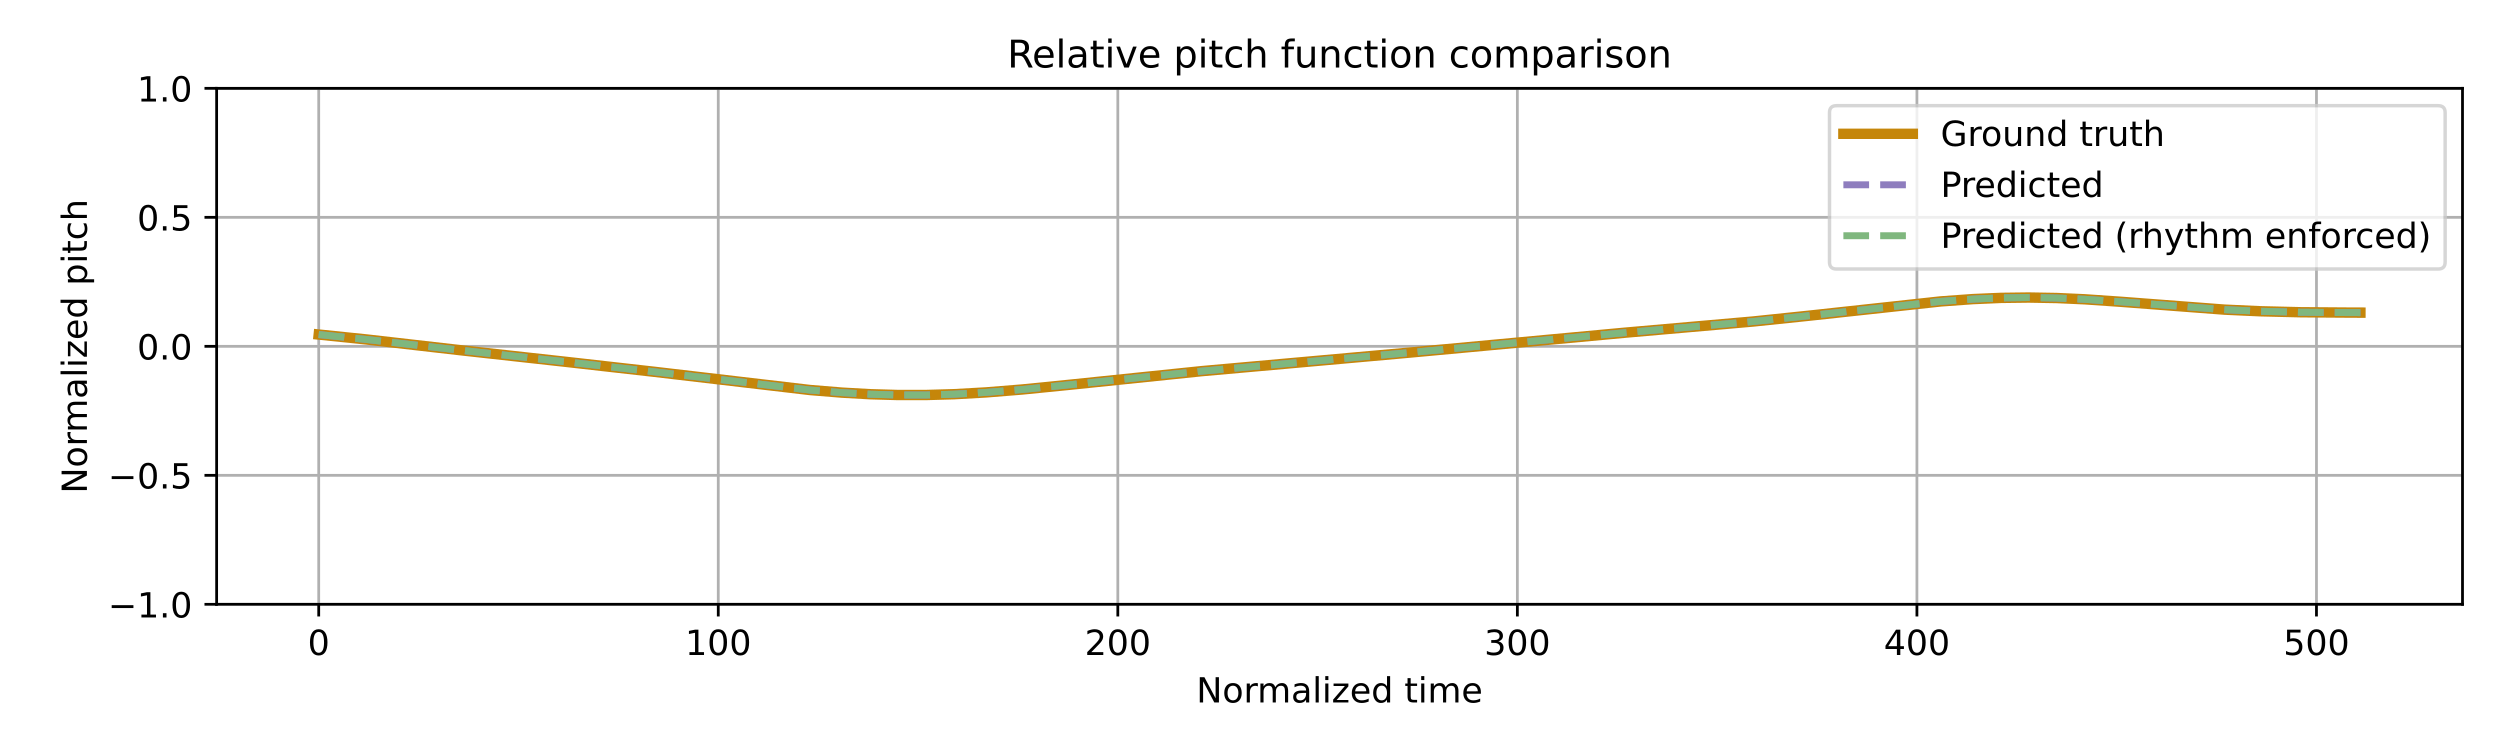
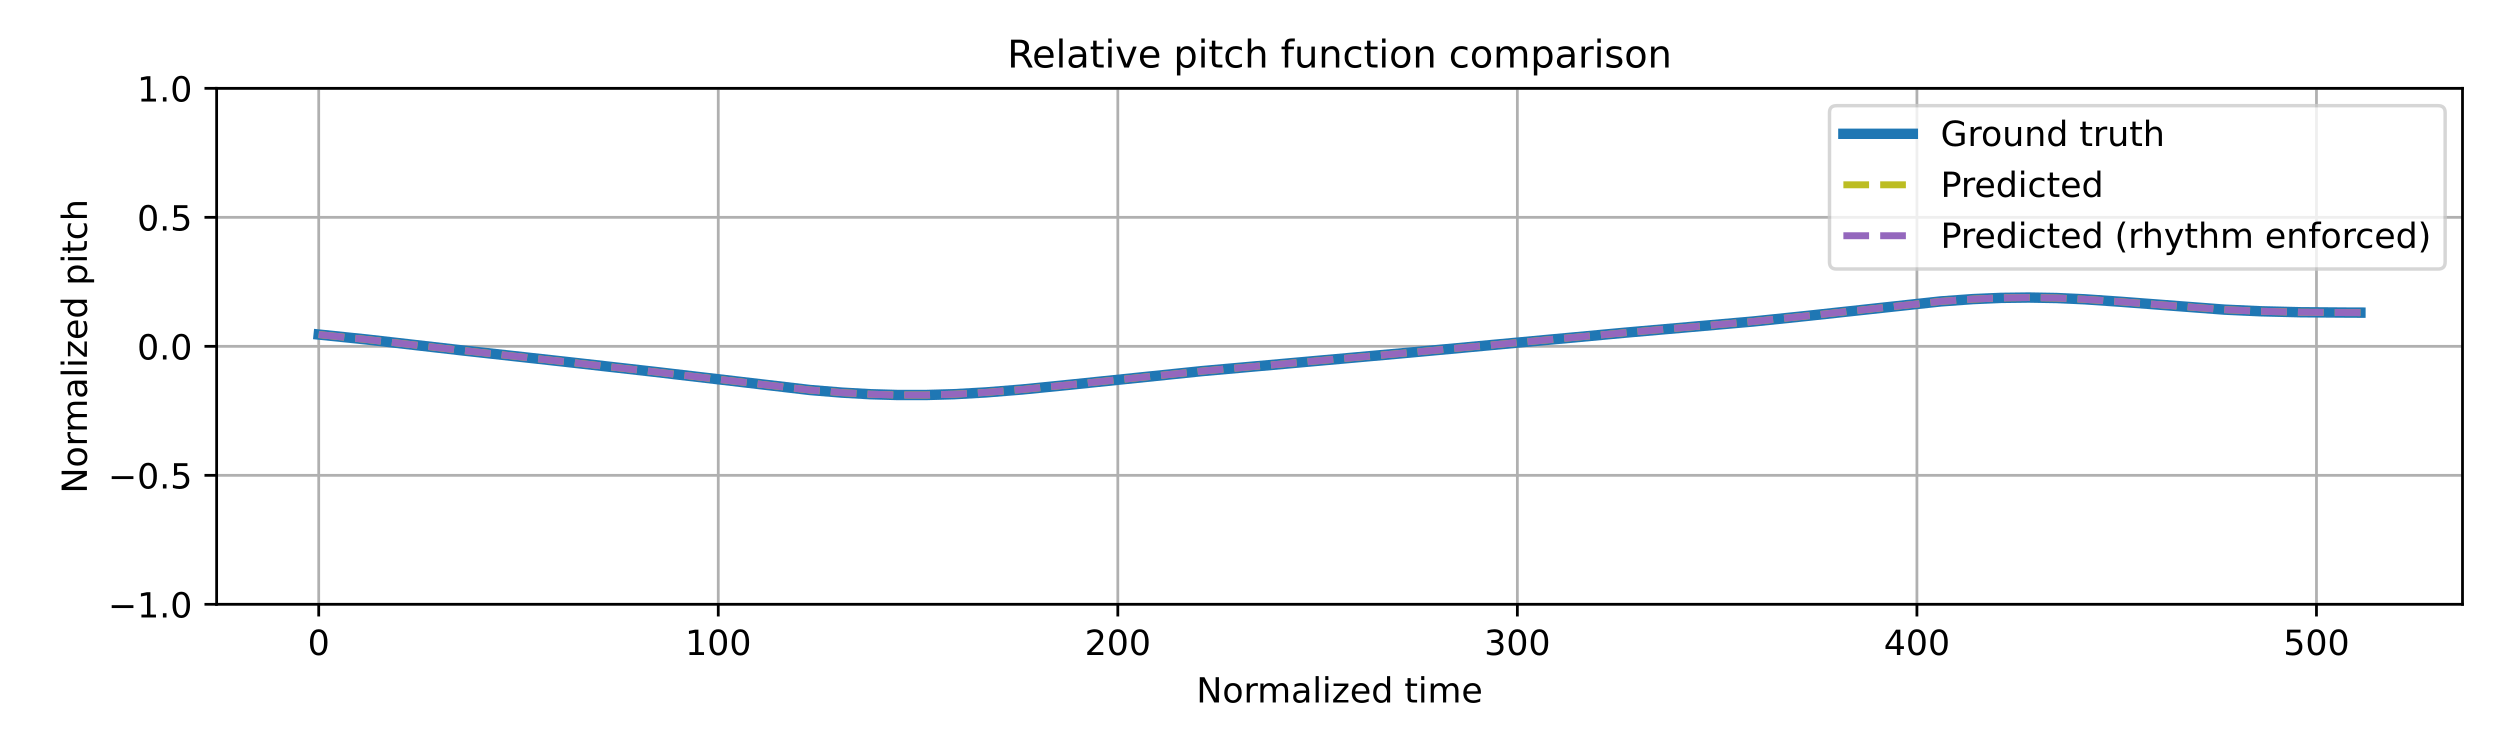
<svg xmlns="http://www.w3.org/2000/svg" xmlns:xlink="http://www.w3.org/1999/xlink" width="720pt" height="216pt" viewBox="0 0 720 216" version="1.1">
  <defs>
    <style type="text/css">*{stroke-linejoin: round; stroke-linecap: butt}</style>
  </defs>
  <g id="figure_1">
    <g id="patch_1">
      <path d="M 0 216  L 720 216  L 720 0  L 0 0  z " style="fill: #ffffff" />
    </g>
    <g id="axes_1">
      <g id="patch_2">
        <path d="M 62.39 174.04  L 709.2 174.04  L 709.2 25.44  L 62.39 25.44  z " style="fill: #ffffff" />
      </g>
      <g id="matplotlib.axis_1">
        <g id="xtick_1">
          <g id="line2d_1">
-             <path d="M 91.79 174.04  L 91.79 25.44  " clip-path="url(#p7ae2637801)" style="fill: none; stroke: #b0b0b0; stroke-width: 0.8; stroke-linecap: square" />
+             <path d="M 91.79 174.04  L 91.79 25.44  " clip-path="url(#pc081df43cf)" style="fill: none; stroke: #b0b0b0; stroke-width: 0.8; stroke-linecap: square" />
          </g>
          <g id="line2d_2">
            <defs>
-               <path id="m4a70dad2a4" d="M 0 0  L 0 3.5  " style="stroke: #000000; stroke-width: 0.8" />
-             </defs>
-             <g>
-               <use xlink:href="#m4a70dad2a4" x="91.79" y="174.04" style="stroke: #000000; stroke-width: 0.8" />
+               <path id="ma754aa27ac" d="M 0 0  L 0 3.5  " style="stroke: #000000; stroke-width: 0.8" />
+             </defs>
+             <g>
+               <use xlink:href="#ma754aa27ac" x="91.79" y="174.04" style="stroke: #000000; stroke-width: 0.8" />
            </g>
          </g>
          <g id="text_1">
            <g transform="translate(88.60921 188.6384) scale(0.1 -0.1)">
              <defs>
                <path id="DejaVuSans-30" d="M 2034 4250  Q 1547 4250 1301 3770  Q 1056 3291 1056 2328  Q 1056 1369 1301 889  Q 1547 409 2034 409  Q 2525 409 2770 889  Q 3016 1369 3016 2328  Q 3016 3291 2770 3770  Q 2525 4250 2034 4250  z M 2034 4750  Q 2819 4750 3233 4129  Q 3647 3509 3647 2328  Q 3647 1150 3233 529  Q 2819 -91 2034 -91  Q 1250 -91 836 529  Q 422 1150 422 2328  Q 422 3509 836 4129  Q 1250 4750 2034 4750  z " transform="scale(0.015625)" />
              </defs>
              <use xlink:href="#DejaVuSans-30" />
            </g>
          </g>
        </g>
        <g id="xtick_2">
          <g id="line2d_3">
-             <path d="M 206.861 174.04  L 206.861 25.44  " clip-path="url(#p7ae2637801)" style="fill: none; stroke: #b0b0b0; stroke-width: 0.8; stroke-linecap: square" />
+             <path d="M 206.861 174.04  L 206.861 25.44  " clip-path="url(#pc081df43cf)" style="fill: none; stroke: #b0b0b0; stroke-width: 0.8; stroke-linecap: square" />
          </g>
          <g id="line2d_4">
            <g>
-               <use xlink:href="#m4a70dad2a4" x="206.861" y="174.04" style="stroke: #000000; stroke-width: 0.8" />
+               <use xlink:href="#ma754aa27ac" x="206.861" y="174.04" style="stroke: #000000; stroke-width: 0.8" />
            </g>
          </g>
          <g id="text_2">
            <g transform="translate(197.317 188.6384) scale(0.1 -0.1)">
              <defs>
                <path id="DejaVuSans-31" d="M 794 531  L 1825 531  L 1825 4091  L 703 3866  L 703 4441  L 1819 4666  L 2450 4666  L 2450 531  L 3481 531  L 3481 0  L 794 0  L 794 531  z " transform="scale(0.015625)" />
              </defs>
              <use xlink:href="#DejaVuSans-31" />
              <use xlink:href="#DejaVuSans-30" transform="translate(63.62305 0)" />
              <use xlink:href="#DejaVuSans-30" transform="translate(127.2461 0)" />
            </g>
          </g>
        </g>
        <g id="xtick_3">
          <g id="line2d_5">
-             <path d="M 321.931 174.04  L 321.931 25.44  " clip-path="url(#p7ae2637801)" style="fill: none; stroke: #b0b0b0; stroke-width: 0.8; stroke-linecap: square" />
+             <path d="M 321.931 174.04  L 321.931 25.44  " clip-path="url(#pc081df43cf)" style="fill: none; stroke: #b0b0b0; stroke-width: 0.8; stroke-linecap: square" />
          </g>
          <g id="line2d_6">
            <g>
-               <use xlink:href="#m4a70dad2a4" x="321.931" y="174.04" style="stroke: #000000; stroke-width: 0.8" />
+               <use xlink:href="#ma754aa27ac" x="321.931" y="174.04" style="stroke: #000000; stroke-width: 0.8" />
            </g>
          </g>
          <g id="text_3">
            <g transform="translate(312.3872 188.6384) scale(0.1 -0.1)">
              <defs>
                <path id="DejaVuSans-32" d="M 1228 531  L 3431 531  L 3431 0  L 469 0  L 469 531  Q 828 903 1448 1529  Q 2069 2156 2228 2338  Q 2531 2678 2651 2914  Q 2772 3150 2772 3378  Q 2772 3750 2511 3984  Q 2250 4219 1831 4219  Q 1534 4219 1204 4116  Q 875 4013 500 3803  L 500 4441  Q 881 4594 1212 4672  Q 1544 4750 1819 4750  Q 2544 4750 2975 4387  Q 3406 4025 3406 3419  Q 3406 3131 3298 2873  Q 3191 2616 2906 2266  Q 2828 2175 2409 1742  Q 1991 1309 1228 531  z " transform="scale(0.015625)" />
              </defs>
              <use xlink:href="#DejaVuSans-32" />
              <use xlink:href="#DejaVuSans-30" transform="translate(63.62305 0)" />
              <use xlink:href="#DejaVuSans-30" transform="translate(127.2461 0)" />
            </g>
          </g>
        </g>
        <g id="xtick_4">
          <g id="line2d_7">
-             <path d="M 437.001 174.04  L 437.001 25.44  " clip-path="url(#p7ae2637801)" style="fill: none; stroke: #b0b0b0; stroke-width: 0.8; stroke-linecap: square" />
+             <path d="M 437.001 174.04  L 437.001 25.44  " clip-path="url(#pc081df43cf)" style="fill: none; stroke: #b0b0b0; stroke-width: 0.8; stroke-linecap: square" />
          </g>
          <g id="line2d_8">
            <g>
-               <use xlink:href="#m4a70dad2a4" x="437.001" y="174.04" style="stroke: #000000; stroke-width: 0.8" />
+               <use xlink:href="#ma754aa27ac" x="437.001" y="174.04" style="stroke: #000000; stroke-width: 0.8" />
            </g>
          </g>
          <g id="text_4">
            <g transform="translate(427.4575 188.6384) scale(0.1 -0.1)">
              <defs>
                <path id="DejaVuSans-33" d="M 2597 2516  Q 3050 2419 3304 2112  Q 3559 1806 3559 1356  Q 3559 666 3084 287  Q 2609 -91 1734 -91  Q 1441 -91 1130 -33  Q 819 25 488 141  L 488 750  Q 750 597 1062 519  Q 1375 441 1716 441  Q 2309 441 2620 675  Q 2931 909 2931 1356  Q 2931 1769 2642 2001  Q 2353 2234 1838 2234  L 1294 2234  L 1294 2753  L 1863 2753  Q 2328 2753 2575 2939  Q 2822 3125 2822 3475  Q 2822 3834 2567 4026  Q 2313 4219 1838 4219  Q 1578 4219 1281 4162  Q 984 4106 628 3988  L 628 4550  Q 988 4650 1302 4700  Q 1616 4750 1894 4750  Q 2613 4750 3031 4423  Q 3450 4097 3450 3541  Q 3450 3153 3228 2886  Q 3006 2619 2597 2516  z " transform="scale(0.015625)" />
              </defs>
              <use xlink:href="#DejaVuSans-33" />
              <use xlink:href="#DejaVuSans-30" transform="translate(63.62305 0)" />
              <use xlink:href="#DejaVuSans-30" transform="translate(127.2461 0)" />
            </g>
          </g>
        </g>
        <g id="xtick_5">
          <g id="line2d_9">
-             <path d="M 552.072 174.04  L 552.072 25.44  " clip-path="url(#p7ae2637801)" style="fill: none; stroke: #b0b0b0; stroke-width: 0.8; stroke-linecap: square" />
+             <path d="M 552.072 174.04  L 552.072 25.44  " clip-path="url(#pc081df43cf)" style="fill: none; stroke: #b0b0b0; stroke-width: 0.8; stroke-linecap: square" />
          </g>
          <g id="line2d_10">
            <g>
-               <use xlink:href="#m4a70dad2a4" x="552.072" y="174.04" style="stroke: #000000; stroke-width: 0.8" />
+               <use xlink:href="#ma754aa27ac" x="552.072" y="174.04" style="stroke: #000000; stroke-width: 0.8" />
            </g>
          </g>
          <g id="text_5">
            <g transform="translate(542.5278 188.6384) scale(0.1 -0.1)">
              <defs>
                <path id="DejaVuSans-34" d="M 2419 4116  L 825 1625  L 2419 1625  L 2419 4116  z M 2253 4666  L 3047 4666  L 3047 1625  L 3713 1625  L 3713 1100  L 3047 1100  L 3047 0  L 2419 0  L 2419 1100  L 313 1100  L 313 1709  L 2253 4666  z " transform="scale(0.015625)" />
              </defs>
              <use xlink:href="#DejaVuSans-34" />
              <use xlink:href="#DejaVuSans-30" transform="translate(63.62305 0)" />
              <use xlink:href="#DejaVuSans-30" transform="translate(127.2461 0)" />
            </g>
          </g>
        </g>
        <g id="xtick_6">
          <g id="line2d_11">
-             <path d="M 667.142 174.04  L 667.142 25.44  " clip-path="url(#p7ae2637801)" style="fill: none; stroke: #b0b0b0; stroke-width: 0.8; stroke-linecap: square" />
+             <path d="M 667.142 174.04  L 667.142 25.44  " clip-path="url(#pc081df43cf)" style="fill: none; stroke: #b0b0b0; stroke-width: 0.8; stroke-linecap: square" />
          </g>
          <g id="line2d_12">
            <g>
-               <use xlink:href="#m4a70dad2a4" x="667.142" y="174.04" style="stroke: #000000; stroke-width: 0.8" />
+               <use xlink:href="#ma754aa27ac" x="667.142" y="174.04" style="stroke: #000000; stroke-width: 0.8" />
            </g>
          </g>
          <g id="text_6">
            <g transform="translate(657.5981 188.6384) scale(0.1 -0.1)">
              <defs>
                <path id="DejaVuSans-35" d="M 691 4666  L 3169 4666  L 3169 4134  L 1269 4134  L 1269 2991  Q 1406 3038 1543 3061  Q 1681 3084 1819 3084  Q 2600 3084 3056 2656  Q 3513 2228 3513 1497  Q 3513 744 3044 326  Q 2575 -91 1722 -91  Q 1428 -91 1123 -41  Q 819 9 494 109  L 494 744  Q 775 591 1075 516  Q 1375 441 1709 441  Q 2250 441 2565 725  Q 2881 1009 2881 1497  Q 2881 1984 2565 2268  Q 2250 2553 1709 2553  Q 1456 2553 1204 2497  Q 953 2441 691 2322  L 691 4666  z " transform="scale(0.015625)" />
              </defs>
              <use xlink:href="#DejaVuSans-35" />
              <use xlink:href="#DejaVuSans-30" transform="translate(63.62305 0)" />
              <use xlink:href="#DejaVuSans-30" transform="translate(127.2461 0)" />
            </g>
          </g>
        </g>
        <g id="text_7">
          <g transform="translate(344.5544 202.3166) scale(0.1 -0.1)">
            <defs>
              <path id="DejaVuSans-4e" d="M 628 4666  L 1478 4666  L 3547 763  L 3547 4666  L 4159 4666  L 4159 0  L 3309 0  L 1241 3903  L 1241 0  L 628 0  L 628 4666  z " transform="scale(0.015625)" />
              <path id="DejaVuSans-6f" d="M 1959 3097  Q 1497 3097 1228 2736  Q 959 2375 959 1747  Q 959 1119 1226 758  Q 1494 397 1959 397  Q 2419 397 2687 759  Q 2956 1122 2956 1747  Q 2956 2369 2687 2733  Q 2419 3097 1959 3097  z M 1959 3584  Q 2709 3584 3137 3096  Q 3566 2609 3566 1747  Q 3566 888 3137 398  Q 2709 -91 1959 -91  Q 1206 -91 779 398  Q 353 888 353 1747  Q 353 2609 779 3096  Q 1206 3584 1959 3584  z " transform="scale(0.015625)" />
              <path id="DejaVuSans-72" d="M 2631 2963  Q 2534 3019 2420 3045  Q 2306 3072 2169 3072  Q 1681 3072 1420 2755  Q 1159 2438 1159 1844  L 1159 0  L 581 0  L 581 3500  L 1159 3500  L 1159 2956  Q 1341 3275 1631 3429  Q 1922 3584 2338 3584  Q 2397 3584 2469 3576  Q 2541 3569 2628 3553  L 2631 2963  z " transform="scale(0.015625)" />
              <path id="DejaVuSans-6d" d="M 3328 2828  Q 3544 3216 3844 3400  Q 4144 3584 4550 3584  Q 5097 3584 5394 3201  Q 5691 2819 5691 2113  L 5691 0  L 5113 0  L 5113 2094  Q 5113 2597 4934 2840  Q 4756 3084 4391 3084  Q 3944 3084 3684 2787  Q 3425 2491 3425 1978  L 3425 0  L 2847 0  L 2847 2094  Q 2847 2600 2669 2842  Q 2491 3084 2119 3084  Q 1678 3084 1418 2786  Q 1159 2488 1159 1978  L 1159 0  L 581 0  L 581 3500  L 1159 3500  L 1159 2956  Q 1356 3278 1631 3431  Q 1906 3584 2284 3584  Q 2666 3584 2933 3390  Q 3200 3197 3328 2828  z " transform="scale(0.015625)" />
              <path id="DejaVuSans-61" d="M 2194 1759  Q 1497 1759 1228 1600  Q 959 1441 959 1056  Q 959 750 1161 570  Q 1363 391 1709 391  Q 2188 391 2477 730  Q 2766 1069 2766 1631  L 2766 1759  L 2194 1759  z M 3341 1997  L 3341 0  L 2766 0  L 2766 531  Q 2569 213 2275 61  Q 1981 -91 1556 -91  Q 1019 -91 701 211  Q 384 513 384 1019  Q 384 1609 779 1909  Q 1175 2209 1959 2209  L 2766 2209  L 2766 2266  Q 2766 2663 2505 2880  Q 2244 3097 1772 3097  Q 1472 3097 1187 3025  Q 903 2953 641 2809  L 641 3341  Q 956 3463 1253 3523  Q 1550 3584 1831 3584  Q 2591 3584 2966 3190  Q 3341 2797 3341 1997  z " transform="scale(0.015625)" />
              <path id="DejaVuSans-6c" d="M 603 4863  L 1178 4863  L 1178 0  L 603 0  L 603 4863  z " transform="scale(0.015625)" />
              <path id="DejaVuSans-69" d="M 603 3500  L 1178 3500  L 1178 0  L 603 0  L 603 3500  z M 603 4863  L 1178 4863  L 1178 4134  L 603 4134  L 603 4863  z " transform="scale(0.015625)" />
              <path id="DejaVuSans-7a" d="M 353 3500  L 3084 3500  L 3084 2975  L 922 459  L 3084 459  L 3084 0  L 275 0  L 275 525  L 2438 3041  L 353 3041  L 353 3500  z " transform="scale(0.015625)" />
              <path id="DejaVuSans-65" d="M 3597 1894  L 3597 1613  L 953 1613  Q 991 1019 1311 708  Q 1631 397 2203 397  Q 2534 397 2845 478  Q 3156 559 3463 722  L 3463 178  Q 3153 47 2828 -22  Q 2503 -91 2169 -91  Q 1331 -91 842 396  Q 353 884 353 1716  Q 353 2575 817 3079  Q 1281 3584 2069 3584  Q 2775 3584 3186 3129  Q 3597 2675 3597 1894  z M 3022 2063  Q 3016 2534 2758 2815  Q 2500 3097 2075 3097  Q 1594 3097 1305 2825  Q 1016 2553 972 2059  L 3022 2063  z " transform="scale(0.015625)" />
              <path id="DejaVuSans-64" d="M 2906 2969  L 2906 4863  L 3481 4863  L 3481 0  L 2906 0  L 2906 525  Q 2725 213 2448 61  Q 2172 -91 1784 -91  Q 1150 -91 751 415  Q 353 922 353 1747  Q 353 2572 751 3078  Q 1150 3584 1784 3584  Q 2172 3584 2448 3432  Q 2725 3281 2906 2969  z M 947 1747  Q 947 1113 1208 752  Q 1469 391 1925 391  Q 2381 391 2643 752  Q 2906 1113 2906 1747  Q 2906 2381 2643 2742  Q 2381 3103 1925 3103  Q 1469 3103 1208 2742  Q 947 2381 947 1747  z " transform="scale(0.015625)" />
              <path id="DejaVuSans-20" transform="scale(0.015625)" />
              <path id="DejaVuSans-74" d="M 1172 4494  L 1172 3500  L 2356 3500  L 2356 3053  L 1172 3053  L 1172 1153  Q 1172 725 1289 603  Q 1406 481 1766 481  L 2356 481  L 2356 0  L 1766 0  Q 1100 0 847 248  Q 594 497 594 1153  L 594 3053  L 172 3053  L 172 3500  L 594 3500  L 594 4494  L 1172 4494  z " transform="scale(0.015625)" />
            </defs>
            <use xlink:href="#DejaVuSans-4e" />
            <use xlink:href="#DejaVuSans-6f" transform="translate(74.80469 0)" />
            <use xlink:href="#DejaVuSans-72" transform="translate(135.9863 0)" />
            <use xlink:href="#DejaVuSans-6d" transform="translate(175.3496 0)" />
            <use xlink:href="#DejaVuSans-61" transform="translate(272.7617 0)" />
            <use xlink:href="#DejaVuSans-6c" transform="translate(334.041 0)" />
            <use xlink:href="#DejaVuSans-69" transform="translate(361.8242 0)" />
            <use xlink:href="#DejaVuSans-7a" transform="translate(389.6074 0)" />
            <use xlink:href="#DejaVuSans-65" transform="translate(442.0977 0)" />
            <use xlink:href="#DejaVuSans-64" transform="translate(503.6211 0)" />
            <use xlink:href="#DejaVuSans-20" transform="translate(567.0977 0)" />
            <use xlink:href="#DejaVuSans-74" transform="translate(598.8848 0)" />
            <use xlink:href="#DejaVuSans-69" transform="translate(638.0938 0)" />
            <use xlink:href="#DejaVuSans-6d" transform="translate(665.877 0)" />
            <use xlink:href="#DejaVuSans-65" transform="translate(763.2891 0)" />
          </g>
        </g>
      </g>
      <g id="matplotlib.axis_2">
        <g id="ytick_1">
          <g id="line2d_13">
-             <path d="M 62.39 174.04  L 709.2 174.04  " clip-path="url(#p7ae2637801)" style="fill: none; stroke: #b0b0b0; stroke-width: 0.8; stroke-linecap: square" />
+             <path d="M 62.39 174.04  L 709.2 174.04  " clip-path="url(#pc081df43cf)" style="fill: none; stroke: #b0b0b0; stroke-width: 0.8; stroke-linecap: square" />
          </g>
          <g id="line2d_14">
            <defs>
-               <path id="m3c48bc1ea4" d="M 0 0  L -3.5 0  " style="stroke: #000000; stroke-width: 0.8" />
-             </defs>
-             <g>
-               <use xlink:href="#m3c48bc1ea4" x="62.39" y="174.04" style="stroke: #000000; stroke-width: 0.8" />
+               <path id="ma01553b7dd" d="M 0 0  L -3.5 0  " style="stroke: #000000; stroke-width: 0.8" />
+             </defs>
+             <g>
+               <use xlink:href="#ma01553b7dd" x="62.39" y="174.04" style="stroke: #000000; stroke-width: 0.8" />
            </g>
          </g>
          <g id="text_8">
            <g transform="translate(31.10719 177.8392) scale(0.1 -0.1)">
              <defs>
                <path id="DejaVuSans-2212" d="M 678 2272  L 4684 2272  L 4684 1741  L 678 1741  L 678 2272  z " transform="scale(0.015625)" />
                <path id="DejaVuSans-2e" d="M 684 794  L 1344 794  L 1344 0  L 684 0  L 684 794  z " transform="scale(0.015625)" />
              </defs>
              <use xlink:href="#DejaVuSans-2212" />
              <use xlink:href="#DejaVuSans-31" transform="translate(83.78906 0)" />
              <use xlink:href="#DejaVuSans-2e" transform="translate(147.4121 0)" />
              <use xlink:href="#DejaVuSans-30" transform="translate(179.1992 0)" />
            </g>
          </g>
        </g>
        <g id="ytick_2">
          <g id="line2d_15">
-             <path d="M 62.39 136.89  L 709.2 136.89  " clip-path="url(#p7ae2637801)" style="fill: none; stroke: #b0b0b0; stroke-width: 0.8; stroke-linecap: square" />
+             <path d="M 62.39 136.89  L 709.2 136.89  " clip-path="url(#pc081df43cf)" style="fill: none; stroke: #b0b0b0; stroke-width: 0.8; stroke-linecap: square" />
          </g>
          <g id="line2d_16">
            <g>
-               <use xlink:href="#m3c48bc1ea4" x="62.39" y="136.89" style="stroke: #000000; stroke-width: 0.8" />
+               <use xlink:href="#ma01553b7dd" x="62.39" y="136.89" style="stroke: #000000; stroke-width: 0.8" />
            </g>
          </g>
          <g id="text_9">
            <g transform="translate(31.10719 140.6892) scale(0.1 -0.1)">
              <use xlink:href="#DejaVuSans-2212" />
              <use xlink:href="#DejaVuSans-30" transform="translate(83.78906 0)" />
              <use xlink:href="#DejaVuSans-2e" transform="translate(147.4121 0)" />
              <use xlink:href="#DejaVuSans-35" transform="translate(179.1992 0)" />
            </g>
          </g>
        </g>
        <g id="ytick_3">
          <g id="line2d_17">
-             <path d="M 62.39 99.74  L 709.2 99.74  " clip-path="url(#p7ae2637801)" style="fill: none; stroke: #b0b0b0; stroke-width: 0.8; stroke-linecap: square" />
+             <path d="M 62.39 99.74  L 709.2 99.74  " clip-path="url(#pc081df43cf)" style="fill: none; stroke: #b0b0b0; stroke-width: 0.8; stroke-linecap: square" />
          </g>
          <g id="line2d_18">
            <g>
-               <use xlink:href="#m3c48bc1ea4" x="62.39" y="99.74" style="stroke: #000000; stroke-width: 0.8" />
+               <use xlink:href="#ma01553b7dd" x="62.39" y="99.74" style="stroke: #000000; stroke-width: 0.8" />
            </g>
          </g>
          <g id="text_10">
            <g transform="translate(39.48687 103.5392) scale(0.1 -0.1)">
              <use xlink:href="#DejaVuSans-30" />
              <use xlink:href="#DejaVuSans-2e" transform="translate(63.62305 0)" />
              <use xlink:href="#DejaVuSans-30" transform="translate(95.41016 0)" />
            </g>
          </g>
        </g>
        <g id="ytick_4">
          <g id="line2d_19">
-             <path d="M 62.39 62.59  L 709.2 62.59  " clip-path="url(#p7ae2637801)" style="fill: none; stroke: #b0b0b0; stroke-width: 0.8; stroke-linecap: square" />
+             <path d="M 62.39 62.59  L 709.2 62.59  " clip-path="url(#pc081df43cf)" style="fill: none; stroke: #b0b0b0; stroke-width: 0.8; stroke-linecap: square" />
          </g>
          <g id="line2d_20">
            <g>
-               <use xlink:href="#m3c48bc1ea4" x="62.39" y="62.59" style="stroke: #000000; stroke-width: 0.8" />
+               <use xlink:href="#ma01553b7dd" x="62.39" y="62.59" style="stroke: #000000; stroke-width: 0.8" />
            </g>
          </g>
          <g id="text_11">
            <g transform="translate(39.48687 66.38922) scale(0.1 -0.1)">
              <use xlink:href="#DejaVuSans-30" />
              <use xlink:href="#DejaVuSans-2e" transform="translate(63.62305 0)" />
              <use xlink:href="#DejaVuSans-35" transform="translate(95.41016 0)" />
            </g>
          </g>
        </g>
        <g id="ytick_5">
          <g id="line2d_21">
-             <path d="M 62.39 25.44  L 709.2 25.44  " clip-path="url(#p7ae2637801)" style="fill: none; stroke: #b0b0b0; stroke-width: 0.8; stroke-linecap: square" />
+             <path d="M 62.39 25.44  L 709.2 25.44  " clip-path="url(#pc081df43cf)" style="fill: none; stroke: #b0b0b0; stroke-width: 0.8; stroke-linecap: square" />
          </g>
          <g id="line2d_22">
            <g>
-               <use xlink:href="#m3c48bc1ea4" x="62.39" y="25.44" style="stroke: #000000; stroke-width: 0.8" />
+               <use xlink:href="#ma01553b7dd" x="62.39" y="25.44" style="stroke: #000000; stroke-width: 0.8" />
            </g>
          </g>
          <g id="text_12">
            <g transform="translate(39.48687 29.23922) scale(0.1 -0.1)">
              <use xlink:href="#DejaVuSans-31" />
              <use xlink:href="#DejaVuSans-2e" transform="translate(63.62305 0)" />
              <use xlink:href="#DejaVuSans-30" transform="translate(95.41016 0)" />
            </g>
          </g>
        </g>
        <g id="text_13">
          <g transform="translate(25.0275 142.1259) rotate(-90) scale(0.1 -0.1)">
            <defs>
              <path id="DejaVuSans-70" d="M 1159 525  L 1159 -1331  L 581 -1331  L 581 3500  L 1159 3500  L 1159 2969  Q 1341 3281 1617 3432  Q 1894 3584 2278 3584  Q 2916 3584 3314 3078  Q 3713 2572 3713 1747  Q 3713 922 3314 415  Q 2916 -91 2278 -91  Q 1894 -91 1617 61  Q 1341 213 1159 525  z M 3116 1747  Q 3116 2381 2855 2742  Q 2594 3103 2138 3103  Q 1681 3103 1420 2742  Q 1159 2381 1159 1747  Q 1159 1113 1420 752  Q 1681 391 2138 391  Q 2594 391 2855 752  Q 3116 1113 3116 1747  z " transform="scale(0.015625)" />
              <path id="DejaVuSans-63" d="M 3122 3366  L 3122 2828  Q 2878 2963 2633 3030  Q 2388 3097 2138 3097  Q 1578 3097 1268 2742  Q 959 2388 959 1747  Q 959 1106 1268 751  Q 1578 397 2138 397  Q 2388 397 2633 464  Q 2878 531 3122 666  L 3122 134  Q 2881 22 2623 -34  Q 2366 -91 2075 -91  Q 1284 -91 818 406  Q 353 903 353 1747  Q 353 2603 823 3093  Q 1294 3584 2113 3584  Q 2378 3584 2631 3529  Q 2884 3475 3122 3366  z " transform="scale(0.015625)" />
              <path id="DejaVuSans-68" d="M 3513 2113  L 3513 0  L 2938 0  L 2938 2094  Q 2938 2591 2744 2837  Q 2550 3084 2163 3084  Q 1697 3084 1428 2787  Q 1159 2491 1159 1978  L 1159 0  L 581 0  L 581 4863  L 1159 4863  L 1159 2956  Q 1366 3272 1645 3428  Q 1925 3584 2291 3584  Q 2894 3584 3203 3211  Q 3513 2838 3513 2113  z " transform="scale(0.015625)" />
            </defs>
            <use xlink:href="#DejaVuSans-4e" />
            <use xlink:href="#DejaVuSans-6f" transform="translate(74.80469 0)" />
            <use xlink:href="#DejaVuSans-72" transform="translate(135.9863 0)" />
            <use xlink:href="#DejaVuSans-6d" transform="translate(175.3496 0)" />
            <use xlink:href="#DejaVuSans-61" transform="translate(272.7617 0)" />
            <use xlink:href="#DejaVuSans-6c" transform="translate(334.041 0)" />
            <use xlink:href="#DejaVuSans-69" transform="translate(361.8242 0)" />
            <use xlink:href="#DejaVuSans-7a" transform="translate(389.6074 0)" />
            <use xlink:href="#DejaVuSans-65" transform="translate(442.0977 0)" />
            <use xlink:href="#DejaVuSans-64" transform="translate(503.6211 0)" />
            <use xlink:href="#DejaVuSans-20" transform="translate(567.0977 0)" />
            <use xlink:href="#DejaVuSans-70" transform="translate(598.8848 0)" />
            <use xlink:href="#DejaVuSans-69" transform="translate(662.3613 0)" />
            <use xlink:href="#DejaVuSans-74" transform="translate(690.1445 0)" />
            <use xlink:href="#DejaVuSans-63" transform="translate(729.3535 0)" />
            <use xlink:href="#DejaVuSans-68" transform="translate(784.334 0)" />
          </g>
        </g>
      </g>
      <g id="line2d_23">
-         <path d="M 91.79 96.348  L 105.599 97.77  L 133.216 100.929  L 163.134 104.226  L 188.449 107.08  L 233.327 112.33  L 242.533 113.082  L 250.587 113.534  L 258.642 113.764  L 266.697 113.761  L 274.752 113.53  L 283.958 113.015  L 294.314 112.181  L 308.123 110.806  L 346.096 106.888  L 370.261 104.737  L 405.932 101.552  L 468.07 95.808  L 504.893 92.593  L 521.003 90.919  L 558.976 86.803  L 568.181 86.141  L 576.236 85.793  L 584.291 85.689  L 592.346 85.832  L 600.401 86.197  L 610.757 86.91  L 640.676 89.176  L 651.032 89.648  L 662.539 89.926  L 677.498 90.034  L 679.8 90.038  L 679.8 90.038  " clip-path="url(#p7ae2637801)" style="fill: none; stroke: #c5860a; stroke-width: 3; stroke-linecap: square" />
+         <path d="M 91.79 96.348  L 105.599 97.77  L 133.216 100.929  L 163.134 104.226  L 188.449 107.08  L 233.327 112.33  L 242.533 113.082  L 250.587 113.534  L 258.642 113.764  L 266.697 113.761  L 274.752 113.53  L 283.958 113.015  L 294.314 112.181  L 308.123 110.806  L 346.096 106.888  L 370.261 104.737  L 405.932 101.552  L 468.07 95.808  L 504.893 92.593  L 521.003 90.919  L 558.976 86.803  L 568.181 86.141  L 576.236 85.793  L 584.291 85.689  L 592.346 85.832  L 600.401 86.197  L 610.757 86.91  L 640.676 89.176  L 651.032 89.648  L 662.539 89.926  L 677.498 90.034  L 679.8 90.038  L 679.8 90.038  " clip-path="url(#pc081df43cf)" style="fill: none; stroke: #1f77b4; stroke-width: 3; stroke-linecap: square" />
      </g>
      <g id="line2d_24">
-         <path d="M 91.79 96.348  L 105.599 97.77  L 133.216 100.929  L 163.134 104.226  L 188.449 107.08  L 233.327 112.33  L 242.533 113.082  L 250.587 113.534  L 258.642 113.764  L 266.697 113.761  L 274.752 113.53  L 283.958 113.015  L 294.314 112.181  L 308.123 110.806  L 346.096 106.888  L 370.261 104.737  L 405.932 101.552  L 468.07 95.808  L 504.893 92.593  L 521.003 90.919  L 558.976 86.803  L 568.181 86.141  L 576.236 85.793  L 584.291 85.689  L 592.346 85.832  L 600.401 86.197  L 610.757 86.91  L 640.676 89.176  L 651.032 89.648  L 662.539 89.926  L 677.498 90.034  L 679.8 90.038  L 679.8 90.038  " clip-path="url(#p7ae2637801)" style="fill: none; stroke-dasharray: 7.4,3.2; stroke-dashoffset: 0; stroke: #8e7dbe; stroke-width: 2" />
+         <path d="M 91.79 96.348  L 105.599 97.77  L 133.216 100.929  L 163.134 104.226  L 188.449 107.08  L 233.327 112.33  L 242.533 113.082  L 250.587 113.534  L 258.642 113.764  L 266.697 113.761  L 274.752 113.53  L 283.958 113.015  L 294.314 112.181  L 308.123 110.806  L 346.096 106.888  L 370.261 104.737  L 405.932 101.552  L 468.07 95.808  L 504.893 92.593  L 521.003 90.919  L 558.976 86.803  L 568.181 86.141  L 576.236 85.793  L 584.291 85.689  L 592.346 85.832  L 600.401 86.197  L 610.757 86.91  L 640.676 89.176  L 651.032 89.648  L 662.539 89.926  L 677.498 90.034  L 679.8 90.038  L 679.8 90.038  " clip-path="url(#pc081df43cf)" style="fill: none; stroke-dasharray: 7.4,3.2; stroke-dashoffset: 0; stroke: #bcbd22; stroke-width: 2" />
      </g>
      <g id="line2d_25">
-         <path d="M 91.79 96.348  L 105.599 97.77  L 133.216 100.929  L 163.134 104.226  L 188.449 107.08  L 233.327 112.33  L 242.533 113.082  L 250.587 113.534  L 258.642 113.764  L 266.697 113.761  L 274.752 113.53  L 283.958 113.015  L 294.314 112.181  L 308.123 110.806  L 346.096 106.888  L 370.261 104.737  L 405.932 101.552  L 468.07 95.808  L 504.893 92.593  L 521.003 90.919  L 558.976 86.803  L 568.181 86.141  L 576.236 85.793  L 584.291 85.689  L 592.346 85.832  L 600.401 86.197  L 610.757 86.91  L 640.676 89.176  L 651.032 89.648  L 662.539 89.926  L 677.498 90.034  L 679.8 90.038  L 679.8 90.038  " clip-path="url(#p7ae2637801)" style="fill: none; stroke-dasharray: 7.4,3.2; stroke-dashoffset: 0; stroke: #7fb77e; stroke-width: 2" />
+         <path d="M 91.79 96.348  L 105.599 97.77  L 133.216 100.929  L 163.134 104.226  L 188.449 107.08  L 233.327 112.33  L 242.533 113.082  L 250.587 113.534  L 258.642 113.764  L 266.697 113.761  L 274.752 113.53  L 283.958 113.015  L 294.314 112.181  L 308.123 110.806  L 346.096 106.888  L 370.261 104.737  L 405.932 101.552  L 468.07 95.808  L 504.893 92.593  L 521.003 90.919  L 558.976 86.803  L 568.181 86.141  L 576.236 85.793  L 584.291 85.689  L 592.346 85.832  L 600.401 86.197  L 610.757 86.91  L 640.676 89.176  L 651.032 89.648  L 662.539 89.926  L 677.498 90.034  L 679.8 90.038  L 679.8 90.038  " clip-path="url(#pc081df43cf)" style="fill: none; stroke-dasharray: 7.4,3.2; stroke-dashoffset: 0; stroke: #9467bd; stroke-width: 2" />
      </g>
      <g id="patch_3">
        <path d="M 62.39 174.04  L 62.39 25.44  " style="fill: none; stroke: #000000; stroke-width: 0.8; stroke-linejoin: miter; stroke-linecap: square" />
      </g>
      <g id="patch_4">
        <path d="M 709.2 174.04  L 709.2 25.44  " style="fill: none; stroke: #000000; stroke-width: 0.8; stroke-linejoin: miter; stroke-linecap: square" />
      </g>
      <g id="patch_5">
        <path d="M 62.39 174.04  L 709.2 174.04  " style="fill: none; stroke: #000000; stroke-width: 0.8; stroke-linejoin: miter; stroke-linecap: square" />
      </g>
      <g id="patch_6">
        <path d="M 62.39 25.44  L 709.2 25.44  " style="fill: none; stroke: #000000; stroke-width: 0.8; stroke-linejoin: miter; stroke-linecap: square" />
      </g>
      <g id="text_14">
        <g transform="translate(290.1045 19.44) scale(0.11 -0.11)">
          <defs>
            <path id="DejaVuSans-52" d="M 2841 2188  Q 3044 2119 3236 1894  Q 3428 1669 3622 1275  L 4263 0  L 3584 0  L 2988 1197  Q 2756 1666 2539 1819  Q 2322 1972 1947 1972  L 1259 1972  L 1259 0  L 628 0  L 628 4666  L 2053 4666  Q 2853 4666 3247 4331  Q 3641 3997 3641 3322  Q 3641 2881 3436 2590  Q 3231 2300 2841 2188  z M 1259 4147  L 1259 2491  L 2053 2491  Q 2509 2491 2742 2702  Q 2975 2913 2975 3322  Q 2975 3731 2742 3939  Q 2509 4147 2053 4147  L 1259 4147  z " transform="scale(0.015625)" />
            <path id="DejaVuSans-76" d="M 191 3500  L 800 3500  L 1894 563  L 2988 3500  L 3597 3500  L 2284 0  L 1503 0  L 191 3500  z " transform="scale(0.015625)" />
            <path id="DejaVuSans-66" d="M 2375 4863  L 2375 4384  L 1825 4384  Q 1516 4384 1395 4259  Q 1275 4134 1275 3809  L 1275 3500  L 2222 3500  L 2222 3053  L 1275 3053  L 1275 0  L 697 0  L 697 3053  L 147 3053  L 147 3500  L 697 3500  L 697 3744  Q 697 4328 969 4595  Q 1241 4863 1831 4863  L 2375 4863  z " transform="scale(0.015625)" />
            <path id="DejaVuSans-75" d="M 544 1381  L 544 3500  L 1119 3500  L 1119 1403  Q 1119 906 1312 657  Q 1506 409 1894 409  Q 2359 409 2629 706  Q 2900 1003 2900 1516  L 2900 3500  L 3475 3500  L 3475 0  L 2900 0  L 2900 538  Q 2691 219 2414 64  Q 2138 -91 1772 -91  Q 1169 -91 856 284  Q 544 659 544 1381  z M 1991 3584  L 1991 3584  z " transform="scale(0.015625)" />
            <path id="DejaVuSans-6e" d="M 3513 2113  L 3513 0  L 2938 0  L 2938 2094  Q 2938 2591 2744 2837  Q 2550 3084 2163 3084  Q 1697 3084 1428 2787  Q 1159 2491 1159 1978  L 1159 0  L 581 0  L 581 3500  L 1159 3500  L 1159 2956  Q 1366 3272 1645 3428  Q 1925 3584 2291 3584  Q 2894 3584 3203 3211  Q 3513 2838 3513 2113  z " transform="scale(0.015625)" />
            <path id="DejaVuSans-73" d="M 2834 3397  L 2834 2853  Q 2591 2978 2328 3040  Q 2066 3103 1784 3103  Q 1356 3103 1142 2972  Q 928 2841 928 2578  Q 928 2378 1081 2264  Q 1234 2150 1697 2047  L 1894 2003  Q 2506 1872 2764 1633  Q 3022 1394 3022 966  Q 3022 478 2636 193  Q 2250 -91 1575 -91  Q 1294 -91 989 -36  Q 684 19 347 128  L 347 722  Q 666 556 975 473  Q 1284 391 1588 391  Q 1994 391 2212 530  Q 2431 669 2431 922  Q 2431 1156 2273 1281  Q 2116 1406 1581 1522  L 1381 1569  Q 847 1681 609 1914  Q 372 2147 372 2553  Q 372 3047 722 3315  Q 1072 3584 1716 3584  Q 2034 3584 2315 3537  Q 2597 3491 2834 3397  z " transform="scale(0.015625)" />
          </defs>
          <use xlink:href="#DejaVuSans-52" />
          <use xlink:href="#DejaVuSans-65" transform="translate(64.98242 0)" />
          <use xlink:href="#DejaVuSans-6c" transform="translate(126.5059 0)" />
          <use xlink:href="#DejaVuSans-61" transform="translate(154.2891 0)" />
          <use xlink:href="#DejaVuSans-74" transform="translate(215.5684 0)" />
          <use xlink:href="#DejaVuSans-69" transform="translate(254.7773 0)" />
          <use xlink:href="#DejaVuSans-76" transform="translate(282.5605 0)" />
          <use xlink:href="#DejaVuSans-65" transform="translate(341.7402 0)" />
          <use xlink:href="#DejaVuSans-20" transform="translate(403.2637 0)" />
          <use xlink:href="#DejaVuSans-70" transform="translate(435.0508 0)" />
          <use xlink:href="#DejaVuSans-69" transform="translate(498.5273 0)" />
          <use xlink:href="#DejaVuSans-74" transform="translate(526.3105 0)" />
          <use xlink:href="#DejaVuSans-63" transform="translate(565.5195 0)" />
          <use xlink:href="#DejaVuSans-68" transform="translate(620.5 0)" />
          <use xlink:href="#DejaVuSans-20" transform="translate(683.8789 0)" />
          <use xlink:href="#DejaVuSans-66" transform="translate(715.666 0)" />
          <use xlink:href="#DejaVuSans-75" transform="translate(750.8711 0)" />
          <use xlink:href="#DejaVuSans-6e" transform="translate(814.25 0)" />
          <use xlink:href="#DejaVuSans-63" transform="translate(877.6289 0)" />
          <use xlink:href="#DejaVuSans-74" transform="translate(932.6094 0)" />
          <use xlink:href="#DejaVuSans-69" transform="translate(971.8184 0)" />
          <use xlink:href="#DejaVuSans-6f" transform="translate(999.6016 0)" />
          <use xlink:href="#DejaVuSans-6e" transform="translate(1060.783 0)" />
          <use xlink:href="#DejaVuSans-20" transform="translate(1124.162 0)" />
          <use xlink:href="#DejaVuSans-63" transform="translate(1155.949 0)" />
          <use xlink:href="#DejaVuSans-6f" transform="translate(1210.93 0)" />
          <use xlink:href="#DejaVuSans-6d" transform="translate(1272.111 0)" />
          <use xlink:href="#DejaVuSans-70" transform="translate(1369.523 0)" />
          <use xlink:href="#DejaVuSans-61" transform="translate(1433 0)" />
          <use xlink:href="#DejaVuSans-72" transform="translate(1494.279 0)" />
          <use xlink:href="#DejaVuSans-69" transform="translate(1535.393 0)" />
          <use xlink:href="#DejaVuSans-73" transform="translate(1563.176 0)" />
          <use xlink:href="#DejaVuSans-6f" transform="translate(1615.275 0)" />
          <use xlink:href="#DejaVuSans-6e" transform="translate(1676.457 0)" />
        </g>
      </g>
      <g id="legend_1">
        <g id="patch_7">
          <path d="M 528.894 77.474  L 702.2 77.474  Q 704.2 77.474 704.2 75.474  L 704.2 32.44  Q 704.2 30.44 702.2 30.44  L 528.894 30.44  Q 526.894 30.44 526.894 32.44  L 526.894 75.474  Q 526.894 77.474 528.894 77.474  z " style="fill: #ffffff; opacity: 0.8; stroke: #cccccc; stroke-linejoin: miter" />
        </g>
        <g id="line2d_26">
-           <path d="M 530.894 38.538  L 540.894 38.538  L 550.894 38.538  " style="fill: none; stroke: #c5860a; stroke-width: 3; stroke-linecap: square" />
+           <path d="M 530.894 38.538  L 540.894 38.538  L 550.894 38.538  " style="fill: none; stroke: #1f77b4; stroke-width: 3; stroke-linecap: square" />
        </g>
        <g id="text_15">
          <g transform="translate(558.8937 42.03844) scale(0.1 -0.1)">
            <defs>
              <path id="DejaVuSans-47" d="M 3809 666  L 3809 1919  L 2778 1919  L 2778 2438  L 4434 2438  L 4434 434  Q 4069 175 3628 42  Q 3188 -91 2688 -91  Q 1594 -91 976 548  Q 359 1188 359 2328  Q 359 3472 976 4111  Q 1594 4750 2688 4750  Q 3144 4750 3555 4637  Q 3966 4525 4313 4306  L 4313 3634  Q 3963 3931 3569 4081  Q 3175 4231 2741 4231  Q 1884 4231 1454 3753  Q 1025 3275 1025 2328  Q 1025 1384 1454 906  Q 1884 428 2741 428  Q 3075 428 3337 486  Q 3600 544 3809 666  z " transform="scale(0.015625)" />
            </defs>
            <use xlink:href="#DejaVuSans-47" />
            <use xlink:href="#DejaVuSans-72" transform="translate(77.49023 0)" />
            <use xlink:href="#DejaVuSans-6f" transform="translate(116.3535 0)" />
            <use xlink:href="#DejaVuSans-75" transform="translate(177.5352 0)" />
            <use xlink:href="#DejaVuSans-6e" transform="translate(240.9141 0)" />
            <use xlink:href="#DejaVuSans-64" transform="translate(304.293 0)" />
            <use xlink:href="#DejaVuSans-20" transform="translate(367.7695 0)" />
            <use xlink:href="#DejaVuSans-74" transform="translate(399.5566 0)" />
            <use xlink:href="#DejaVuSans-72" transform="translate(438.7656 0)" />
            <use xlink:href="#DejaVuSans-75" transform="translate(479.8789 0)" />
            <use xlink:href="#DejaVuSans-74" transform="translate(543.2578 0)" />
            <use xlink:href="#DejaVuSans-68" transform="translate(582.4668 0)" />
          </g>
        </g>
        <g id="line2d_27">
-           <path d="M 530.894 53.217  L 540.894 53.217  L 550.894 53.217  " style="fill: none; stroke-dasharray: 7.4,3.2; stroke-dashoffset: 0; stroke: #8e7dbe; stroke-width: 2" />
+           <path d="M 530.894 53.217  L 540.894 53.217  L 550.894 53.217  " style="fill: none; stroke-dasharray: 7.4,3.2; stroke-dashoffset: 0; stroke: #bcbd22; stroke-width: 2" />
        </g>
        <g id="text_16">
          <g transform="translate(558.8937 56.71656) scale(0.1 -0.1)">
            <defs>
              <path id="DejaVuSans-50" d="M 1259 4147  L 1259 2394  L 2053 2394  Q 2494 2394 2734 2622  Q 2975 2850 2975 3272  Q 2975 3691 2734 3919  Q 2494 4147 2053 4147  L 1259 4147  z M 628 4666  L 2053 4666  Q 2838 4666 3239 4311  Q 3641 3956 3641 3272  Q 3641 2581 3239 2228  Q 2838 1875 2053 1875  L 1259 1875  L 1259 0  L 628 0  L 628 4666  z " transform="scale(0.015625)" />
            </defs>
            <use xlink:href="#DejaVuSans-50" />
            <use xlink:href="#DejaVuSans-72" transform="translate(58.55273 0)" />
            <use xlink:href="#DejaVuSans-65" transform="translate(97.41602 0)" />
            <use xlink:href="#DejaVuSans-64" transform="translate(158.9395 0)" />
            <use xlink:href="#DejaVuSans-69" transform="translate(222.416 0)" />
            <use xlink:href="#DejaVuSans-63" transform="translate(250.1992 0)" />
            <use xlink:href="#DejaVuSans-74" transform="translate(305.1797 0)" />
            <use xlink:href="#DejaVuSans-65" transform="translate(344.3887 0)" />
            <use xlink:href="#DejaVuSans-64" transform="translate(405.9121 0)" />
          </g>
        </g>
        <g id="line2d_28">
-           <path d="M 530.894 67.895  L 540.894 67.895  L 550.894 67.895  " style="fill: none; stroke-dasharray: 7.4,3.2; stroke-dashoffset: 0; stroke: #7fb77e; stroke-width: 2" />
+           <path d="M 530.894 67.895  L 540.894 67.895  L 550.894 67.895  " style="fill: none; stroke-dasharray: 7.4,3.2; stroke-dashoffset: 0; stroke: #9467bd; stroke-width: 2" />
        </g>
        <g id="text_17">
          <g transform="translate(558.8937 71.39469) scale(0.1 -0.1)">
            <defs>
              <path id="DejaVuSans-28" d="M 1984 4856  Q 1566 4138 1362 3434  Q 1159 2731 1159 2009  Q 1159 1288 1364 580  Q 1569 -128 1984 -844  L 1484 -844  Q 1016 -109 783 600  Q 550 1309 550 2009  Q 550 2706 781 3412  Q 1013 4119 1484 4856  L 1984 4856  z " transform="scale(0.015625)" />
              <path id="DejaVuSans-79" d="M 2059 -325  Q 1816 -950 1584 -1140  Q 1353 -1331 966 -1331  L 506 -1331  L 506 -850  L 844 -850  Q 1081 -850 1212 -737  Q 1344 -625 1503 -206  L 1606 56  L 191 3500  L 800 3500  L 1894 763  L 2988 3500  L 3597 3500  L 2059 -325  z " transform="scale(0.015625)" />
              <path id="DejaVuSans-29" d="M 513 4856  L 1013 4856  Q 1481 4119 1714 3412  Q 1947 2706 1947 2009  Q 1947 1309 1714 600  Q 1481 -109 1013 -844  L 513 -844  Q 928 -128 1133 580  Q 1338 1288 1338 2009  Q 1338 2731 1133 3434  Q 928 4138 513 4856  z " transform="scale(0.015625)" />
            </defs>
            <use xlink:href="#DejaVuSans-50" />
            <use xlink:href="#DejaVuSans-72" transform="translate(58.55273 0)" />
            <use xlink:href="#DejaVuSans-65" transform="translate(97.41602 0)" />
            <use xlink:href="#DejaVuSans-64" transform="translate(158.9395 0)" />
            <use xlink:href="#DejaVuSans-69" transform="translate(222.416 0)" />
            <use xlink:href="#DejaVuSans-63" transform="translate(250.1992 0)" />
            <use xlink:href="#DejaVuSans-74" transform="translate(305.1797 0)" />
            <use xlink:href="#DejaVuSans-65" transform="translate(344.3887 0)" />
            <use xlink:href="#DejaVuSans-64" transform="translate(405.9121 0)" />
            <use xlink:href="#DejaVuSans-20" transform="translate(469.3887 0)" />
            <use xlink:href="#DejaVuSans-28" transform="translate(501.1758 0)" />
            <use xlink:href="#DejaVuSans-72" transform="translate(540.1895 0)" />
            <use xlink:href="#DejaVuSans-68" transform="translate(579.5527 0)" />
            <use xlink:href="#DejaVuSans-79" transform="translate(642.9316 0)" />
            <use xlink:href="#DejaVuSans-74" transform="translate(702.1113 0)" />
            <use xlink:href="#DejaVuSans-68" transform="translate(741.3203 0)" />
            <use xlink:href="#DejaVuSans-6d" transform="translate(804.6992 0)" />
            <use xlink:href="#DejaVuSans-20" transform="translate(902.1113 0)" />
            <use xlink:href="#DejaVuSans-65" transform="translate(933.8984 0)" />
            <use xlink:href="#DejaVuSans-6e" transform="translate(995.4219 0)" />
            <use xlink:href="#DejaVuSans-66" transform="translate(1058.801 0)" />
            <use xlink:href="#DejaVuSans-6f" transform="translate(1094.006 0)" />
            <use xlink:href="#DejaVuSans-72" transform="translate(1155.188 0)" />
            <use xlink:href="#DejaVuSans-63" transform="translate(1194.051 0)" />
            <use xlink:href="#DejaVuSans-65" transform="translate(1249.031 0)" />
            <use xlink:href="#DejaVuSans-64" transform="translate(1310.555 0)" />
            <use xlink:href="#DejaVuSans-29" transform="translate(1374.031 0)" />
          </g>
        </g>
      </g>
    </g>
  </g>
  <defs>
-     <clipPath id="p7ae2637801">
+     <clipPath id="pc081df43cf">
      <rect x="62.39" y="25.44" width="646.81" height="148.6" />
    </clipPath>
  </defs>
</svg>
